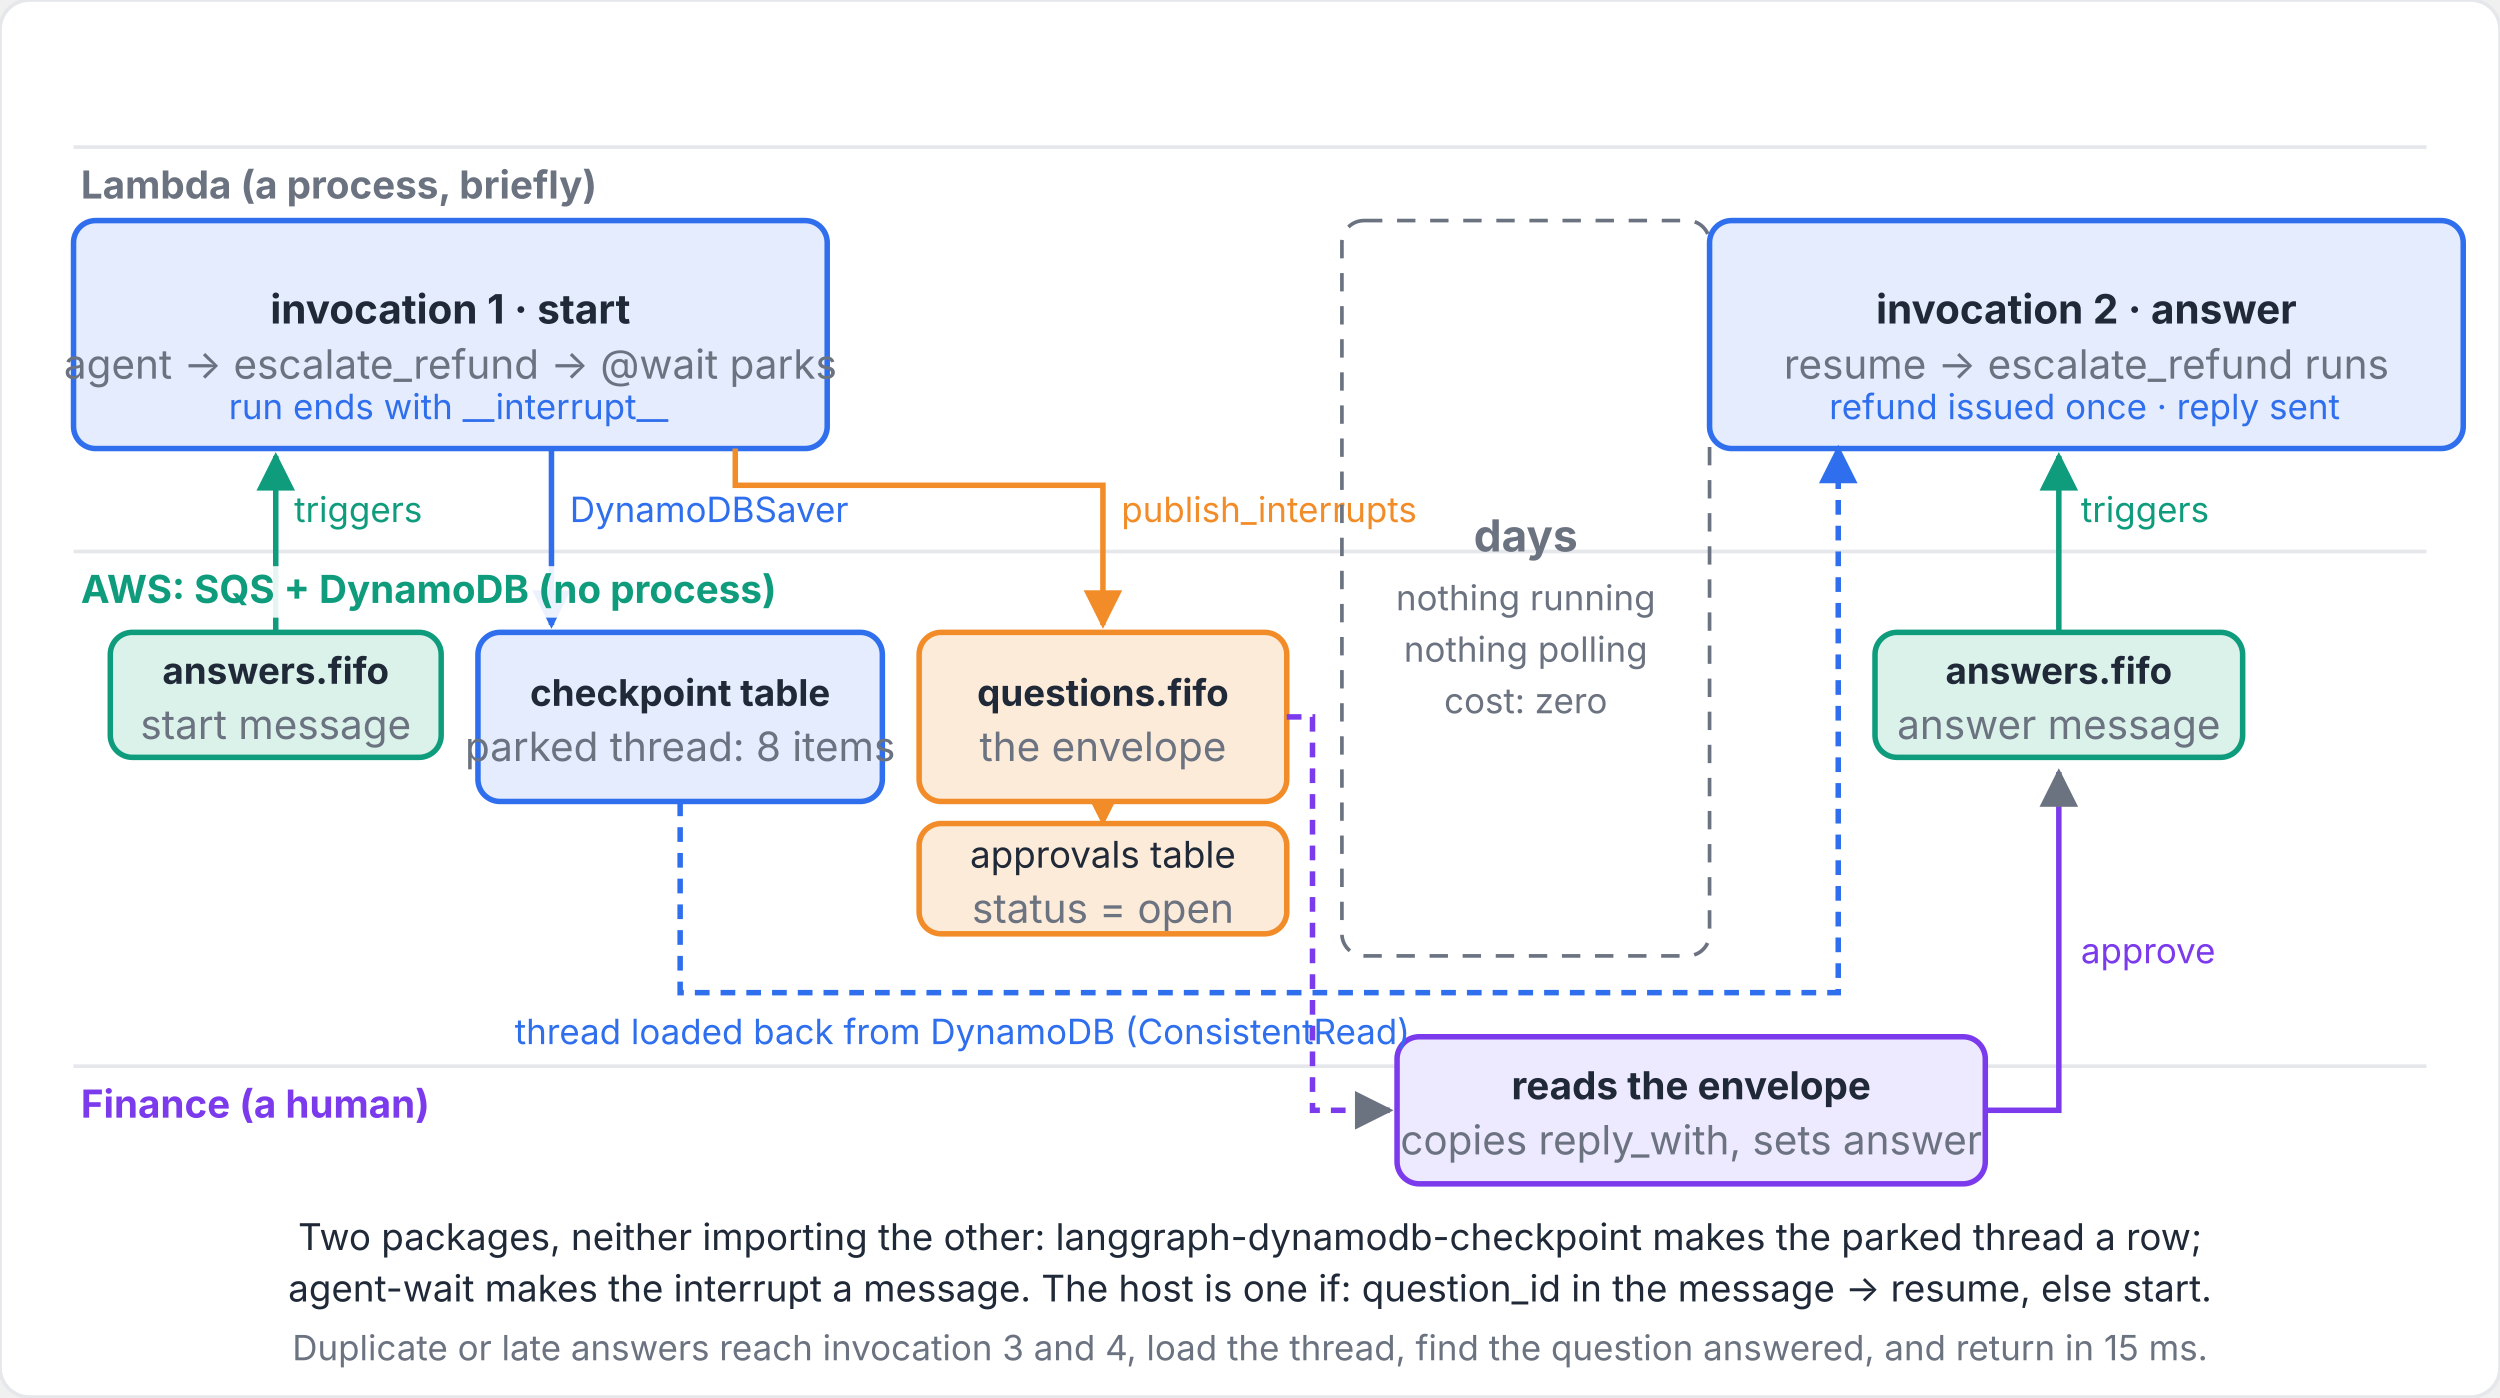
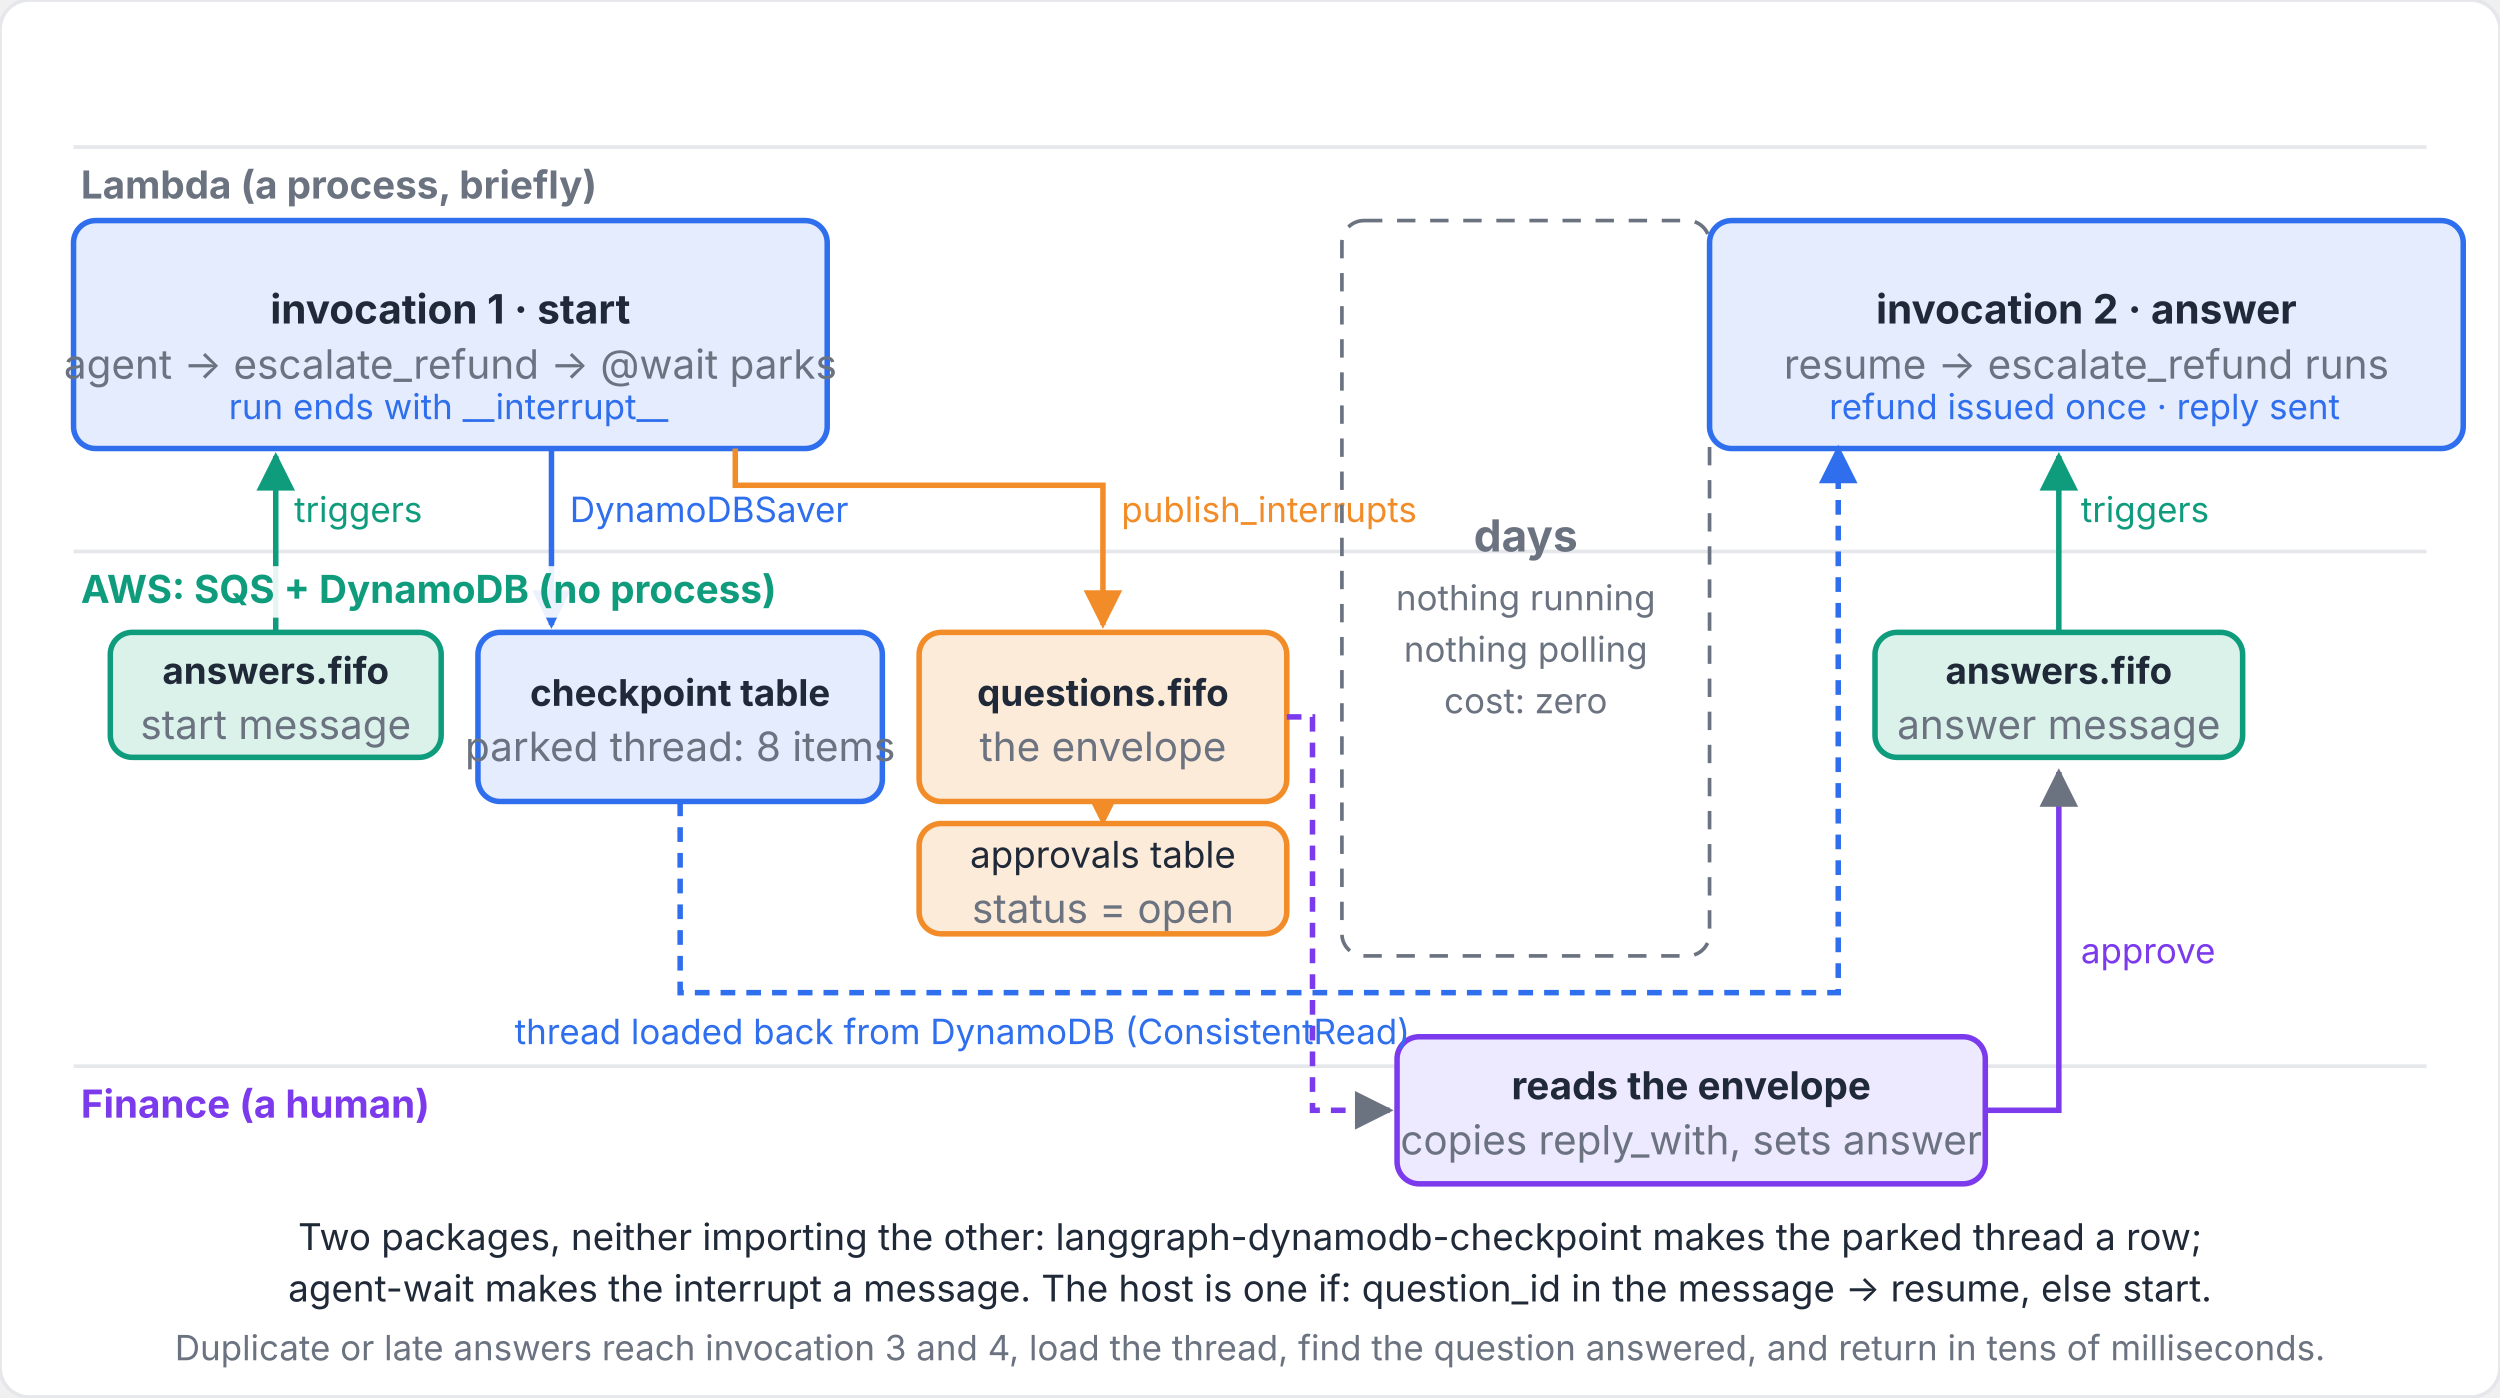
<svg xmlns="http://www.w3.org/2000/svg" viewBox="0 0 680 380" width="680" height="380" role="img" aria-label="End-to-end flow: a start message on the answers queue triggers a Lambda invocation; the agent calls escalate_refund, which parks. The checkpointer writes the parked thread to DynamoDB and publish_interrupts puts the envelope on the questions queue and a row in the approvals table. Then nothing runs for days. Finance reads the envelope, fills in reply_with and sends it to the answers queue, which triggers a second invocation that loads the thread, resumes, and issues the refund once." font-family="Inter, 'Helvetica Neue', Helvetica, Arial, sans-serif" font-size="12">
  <defs>
    <marker id="a" viewBox="0 0 10 10" refX="9" refY="5" markerWidth="7" markerHeight="7" orient="auto-start-reverse">
      <path d="M0 0L10 5L0 10z" fill="#6B7280" />
    </marker>
    <marker id="ao" viewBox="0 0 10 10" refX="9" refY="5" markerWidth="7" markerHeight="7" orient="auto-start-reverse">
      <path d="M0 0L10 5L0 10z" fill="#F28C28" />
    </marker>
    <marker id="ag" viewBox="0 0 10 10" refX="9" refY="5" markerWidth="7" markerHeight="7" orient="auto-start-reverse">
      <path d="M0 0L10 5L0 10z" fill="#0E9C7C" />
    </marker>
    <marker id="ab" viewBox="0 0 10 10" refX="9" refY="5" markerWidth="7" markerHeight="7" orient="auto-start-reverse">
      <path d="M0 0L10 5L0 10z" fill="#2F6FED" />
    </marker>
  </defs>
  <rect width="680" height="380" rx="8" fill="#FFFFFF" stroke="#E5E7EB" />
  <line x1="20" y1="40" x2="660" y2="40" stroke="#E5E7EB" />
  <line x1="20" y1="150" x2="660" y2="150" stroke="#E5E7EB" />
  <line x1="20" y1="290" x2="660" y2="290" stroke="#E5E7EB" />
  <rect x="20" y="60" width="205" height="62" rx="6" fill="#E4ECFD" stroke="#2F6FED" stroke-width="1.5" />
  <text x="122.5" y="88.0" text-anchor="middle" font-size="11" font-weight="bold" fill="#1F2937">invocation 1 · start</text>
  <text x="122.5" y="103.0" text-anchor="middle" font-size="11" font-weight="normal" fill="#6B7280">agent → escalate_refund → @wait parks</text>
  <text x="122" y="114" text-anchor="middle" font-size="9.5" font-weight="normal" fill="#2F6FED">run ends with __interrupt__</text>
  <rect x="30" y="172" width="90" height="34" rx="6" fill="#DBF2EB" stroke="#0E9C7C" stroke-width="1.5" />
  <text x="75.0" y="186.0" text-anchor="middle" font-size="10" font-weight="bold" fill="#1F2937">answers.fifo</text>
  <text x="75.0" y="201.0" text-anchor="middle" font-size="11" font-weight="normal" fill="#6B7280">start message</text>
  <polyline points="75,172 75,124" fill="none" stroke="#0E9C7C" stroke-width="1.5" marker-end="url(#ag)" />
  <text x="80" y="142" text-anchor="start" font-size="9.5" font-weight="normal" fill="#0E9C7C">triggers</text>
  <polyline points="150,122 150,170" fill="none" stroke="#2F6FED" stroke-width="1.5" marker-end="url(#ab)" />
  <text x="155" y="142" text-anchor="start" font-size="9.5" font-weight="normal" fill="#2F6FED">DynamoDBSaver</text>
  <rect x="130" y="172" width="110" height="46" rx="6" fill="#E4ECFD" stroke="#2F6FED" stroke-width="1.5" />
  <text x="185.0" y="192.0" text-anchor="middle" font-size="10" font-weight="bold" fill="#1F2937">checkpoint table</text>
  <text x="185.0" y="207.0" text-anchor="middle" font-size="11" font-weight="normal" fill="#6B7280">parked thread: 8 items</text>
  <polyline points="200,122 200,132 300,132 300,170" fill="none" stroke="#F28C28" stroke-width="1.5" marker-end="url(#ao)" />
  <text x="305" y="142" text-anchor="start" font-size="9.5" font-weight="normal" fill="#F28C28">publish_interrupts</text>
  <rect x="250" y="172" width="100" height="46" rx="6" fill="#FDEBD9" stroke="#F28C28" stroke-width="1.5" />
  <text x="300.0" y="192.0" text-anchor="middle" font-size="10" font-weight="bold" fill="#1F2937">questions.fifo</text>
  <text x="300.0" y="207.0" text-anchor="middle" font-size="11" font-weight="normal" fill="#6B7280">the envelope</text>
  <rect x="250" y="224" width="100" height="30" rx="6" fill="#FDEBD9" stroke="#F28C28" stroke-width="1.5" />
  <text x="300.0" y="236.0" text-anchor="middle" font-size="10" font-weight="normal" fill="#1F2937">approvals table</text>
  <text x="300.0" y="251.0" text-anchor="middle" font-size="11" font-weight="normal" fill="#6B7280">status = open</text>
  <polyline points="300,218 300,224" fill="none" stroke="#F28C28" stroke-width="1" marker-end="url(#ao)" />
  <rect x="365" y="60" width="100" height="200" rx="6" fill="none" stroke="#6B7280" stroke-dasharray="5 4" />
  <text x="415" y="150" text-anchor="middle" font-size="12" font-weight="bold" fill="#6B7280">days</text>
  <text x="415" y="166" text-anchor="middle" font-size="9.5" font-weight="normal" fill="#6B7280">nothing running</text>
  <text x="415" y="180" text-anchor="middle" font-size="9.5" font-weight="normal" fill="#6B7280">nothing polling</text>
  <text x="415" y="194" text-anchor="middle" font-size="9.5" font-weight="normal" fill="#6B7280">cost: zero</text>
  <polyline points="350,195 357,195 357,302 378,302" fill="none" stroke="#7C3AED" stroke-width="1.5" stroke-dasharray="4 3" marker-end="url(#a)" />
  <rect x="380" y="282" width="160" height="40" rx="6" fill="#EDE9FE" stroke="#7C3AED" stroke-width="1.5" />
  <text x="460.0" y="299.0" text-anchor="middle" font-size="10.5" font-weight="bold" fill="#1F2937">reads the envelope</text>
  <text x="460.0" y="314.0" text-anchor="middle" font-size="11" font-weight="normal" fill="#6B7280">copies reply_with, sets answer</text>
  <polyline points="540,302 560,302 560,210" fill="none" stroke="#7C3AED" stroke-width="1.5" marker-end="url(#a)" />
  <text x="566" y="262" text-anchor="start" font-size="9.5" font-weight="normal" fill="#7C3AED">approve</text>
  <rect x="510" y="172" width="100" height="34" rx="6" fill="#DBF2EB" stroke="#0E9C7C" stroke-width="1.5" />
  <text x="560.0" y="186.0" text-anchor="middle" font-size="10" font-weight="bold" fill="#1F2937">answers.fifo</text>
  <text x="560.0" y="201.0" text-anchor="middle" font-size="11" font-weight="normal" fill="#6B7280">answer message</text>
  <polyline points="560,172 560,124" fill="none" stroke="#0E9C7C" stroke-width="1.5" marker-end="url(#ag)" />
  <text x="566" y="142" text-anchor="start" font-size="9.5" font-weight="normal" fill="#0E9C7C">triggers</text>
  <rect x="465" y="60" width="205" height="62" rx="6" fill="#E4ECFD" stroke="#2F6FED" stroke-width="1.5" />
  <text x="567.5" y="88.0" text-anchor="middle" font-size="11" font-weight="bold" fill="#1F2937">invocation 2 · answer</text>
  <text x="567.5" y="103.0" text-anchor="middle" font-size="11" font-weight="normal" fill="#6B7280">resume → escalate_refund runs</text>
  <text x="567" y="114" text-anchor="middle" font-size="9.5" font-weight="normal" fill="#2F6FED">refund issued once · reply sent</text>
  <polyline points="185,218 185,270 500,270 500,122" fill="none" stroke="#2F6FED" stroke-width="1.5" stroke-dasharray="4 3" marker-end="url(#ab)" />
  <text x="140" y="284" text-anchor="start" font-size="9.5" font-weight="normal" fill="#2F6FED">thread loaded back from DynamoDB (ConsistentRead)</text>
  <rect x="20" y="44" width="175.4" height="14" fill="#FFFFFF" opacity="0.9" />
  <text x="22" y="54" text-anchor="start" font-size="10.5" font-weight="bold" fill="#6B7280">Lambda (a process, briefly)</text>
  <rect x="20" y="154" width="206.4" height="14" fill="#FFFFFF" opacity="0.9" />
  <text x="22" y="164" text-anchor="start" font-size="10.5" font-weight="bold" fill="#0E9C7C">AWS: SQS + DynamoDB (no process)</text>
  <rect x="20" y="294" width="113.4" height="14" fill="#FFFFFF" opacity="0.9" />
  <text x="22" y="304" text-anchor="start" font-size="10.5" font-weight="bold" fill="#7C3AED">Finance (a human)</text>
  <text x="340" y="340" text-anchor="middle" font-size="10" font-weight="normal" fill="#1F2937">Two packages, neither importing the other: langgraph-dynamodb-checkpoint makes the parked thread a row;</text>
  <text x="340" y="354" text-anchor="middle" font-size="10" font-weight="normal" fill="#1F2937">agent-wait makes the interrupt a message. The host is one if: question_id in the message → resume, else start.</text>
-   <text x="340" y="370" text-anchor="middle" font-size="9.5" font-weight="normal" fill="#6B7280">Duplicate or late answers reach invocation 3 and 4, load the thread, find the question answered, and return in 15 ms.</text>
+   <text x="340" y="370" text-anchor="middle" font-size="9.5" font-weight="normal" fill="#6B7280">Duplicate or late answers reach invocation 3 and 4, load the thread, find the question answered, and return in tens of milliseconds.</text>
</svg>
